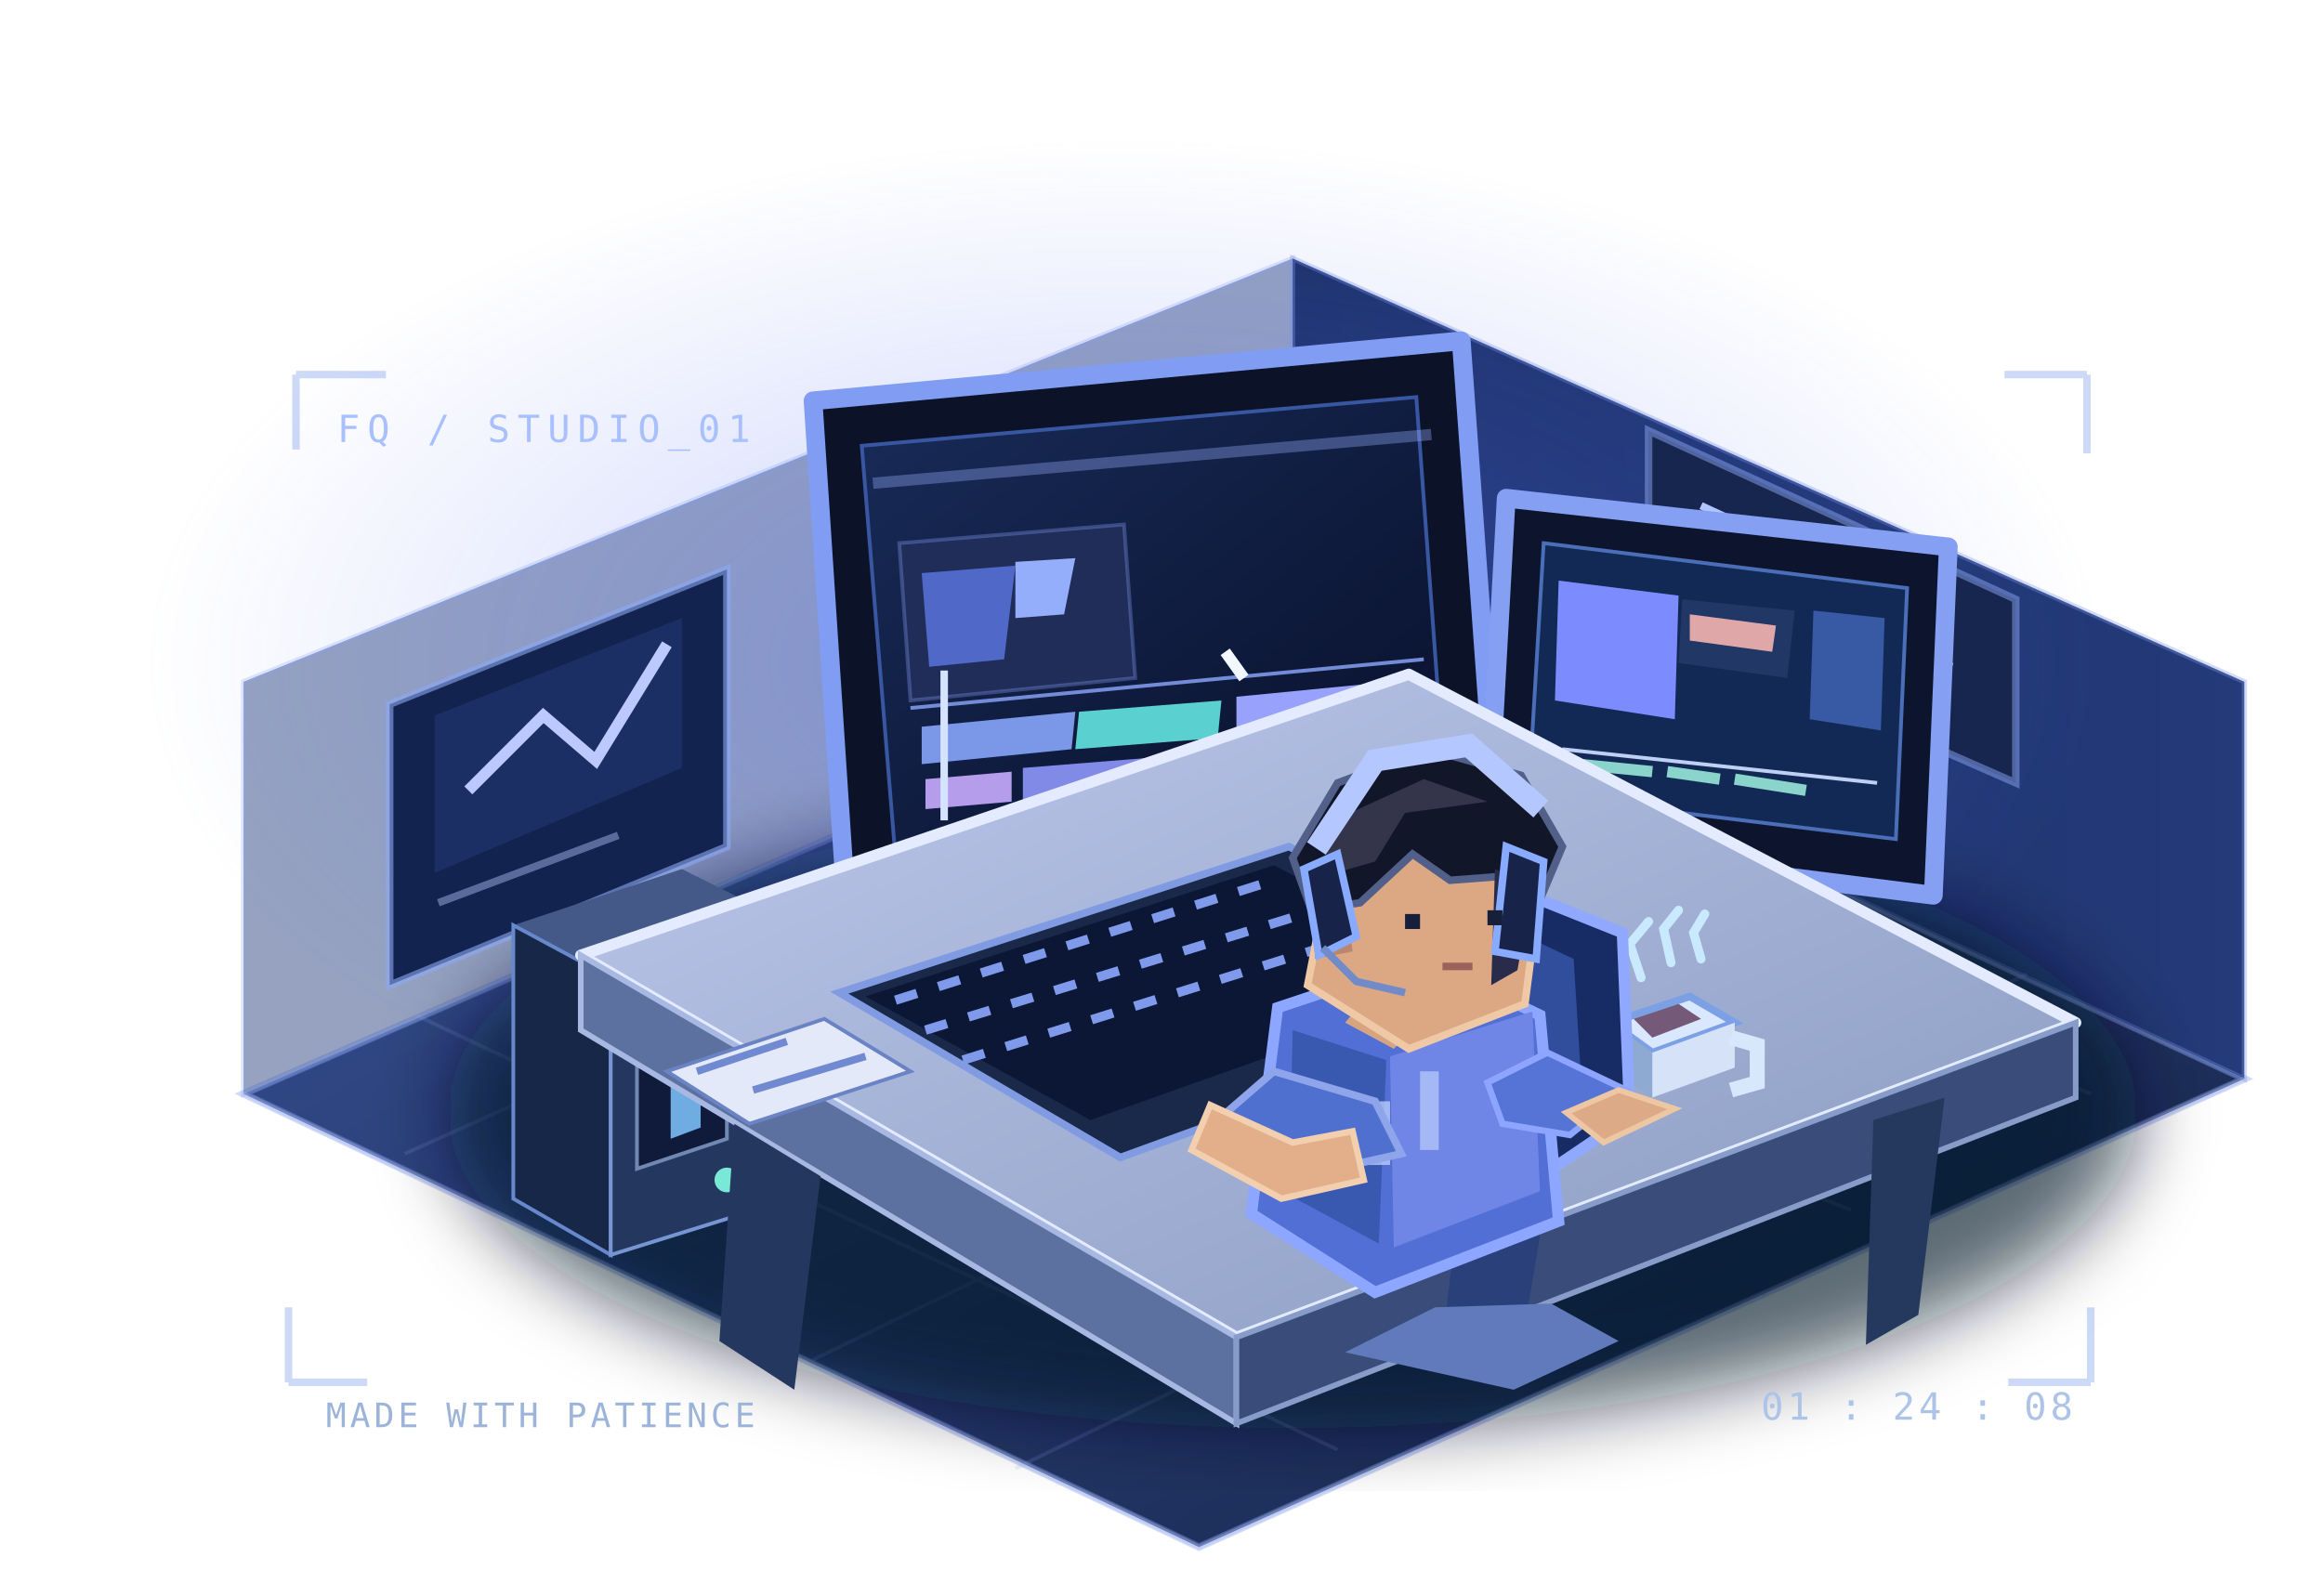
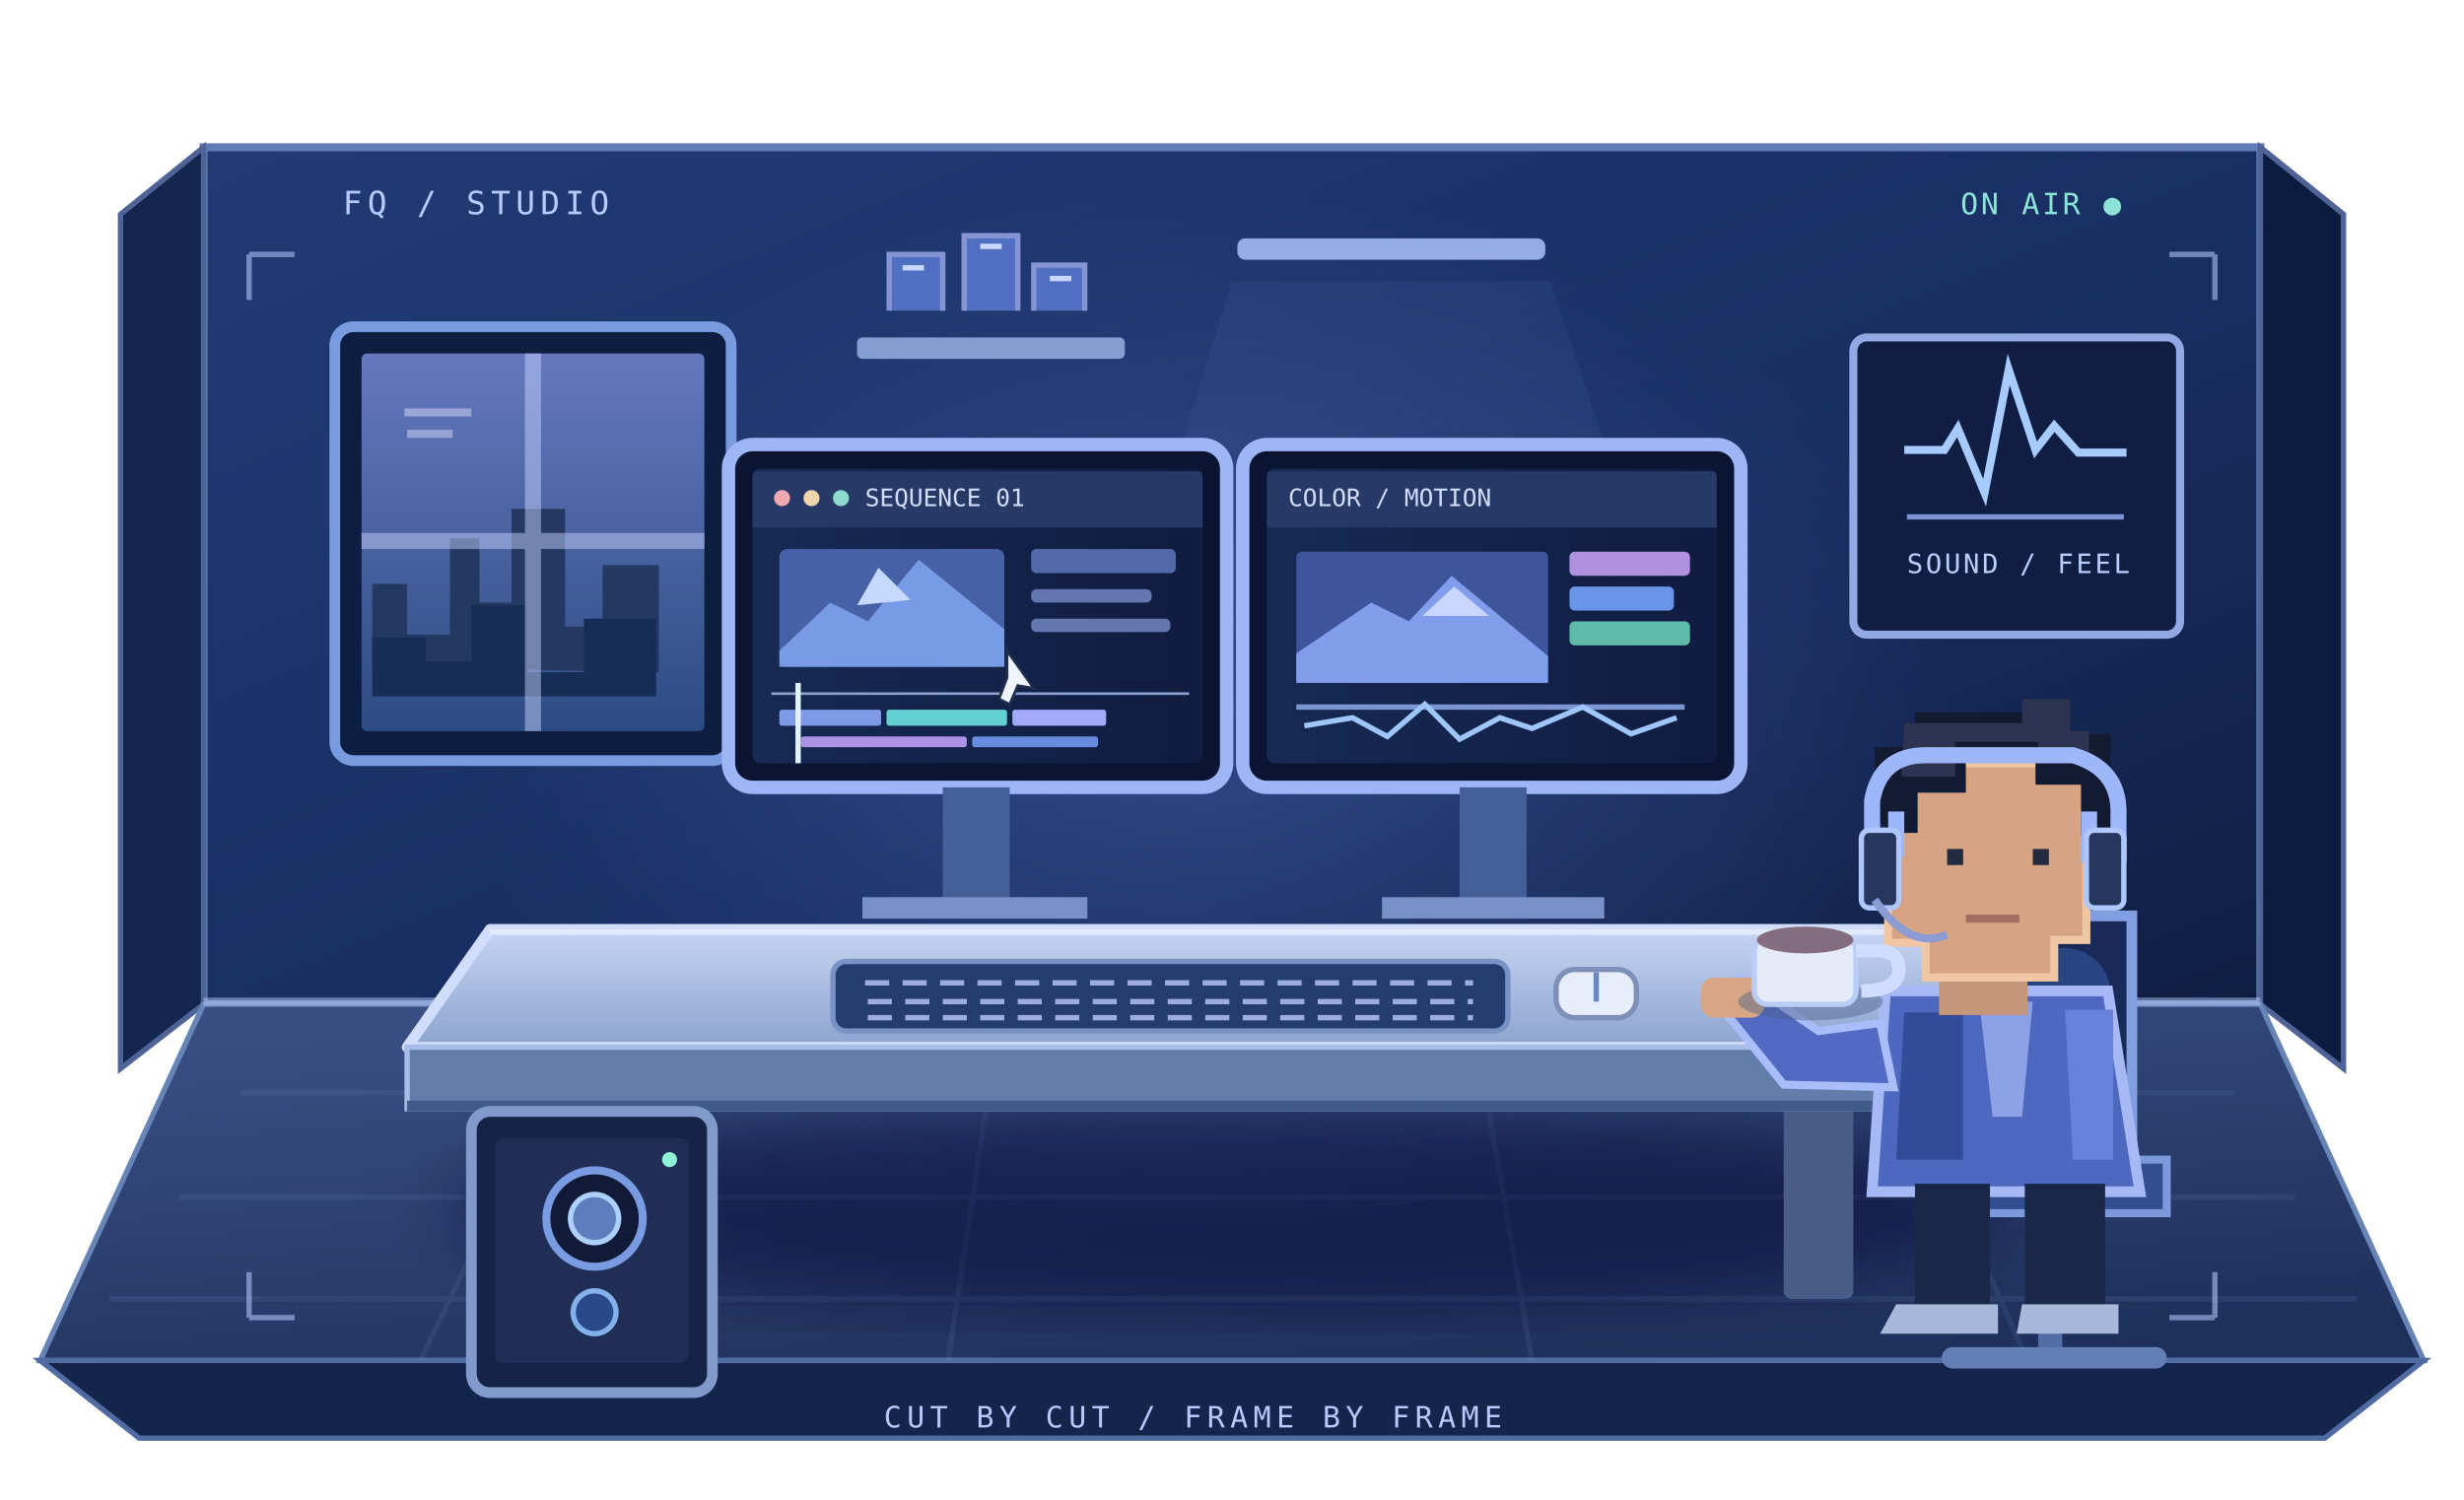
- <svg xmlns="http://www.w3.org/2000/svg" viewBox="0 0 620 426" role="img" aria-label="Isometric pixel artwork: mini Fiqri editing at a desk with dual monitors, headphones, a keyboard and a coffee mug.">
+ <svg xmlns="http://www.w3.org/2000/svg" viewBox="0 0 920 560" role="img" aria-label="A bright, carefully arranged pixel-isometric editing room with mini Fiqri, dual displays, a desk, computer, plants and coffee.">
  <defs>
-     <linearGradient id="fqfloor" x1="0" x2="0.95" y1="0.25" y2="1">
-       <stop stop-color="#344c8e" />
-       <stop offset="1" stop-color="#142447" />
+     <linearGradient id="room-wall" x1="0" x2="1" y1="0" y2="1">
+       <stop stop-color="#223b76" />
+       <stop offset=".57" stop-color="#182e62" />
+       <stop offset="1" stop-color="#101e43" />
    </linearGradient>
-     <linearGradient id="fqwall" x1="0" x2="1">
-       <stop stop-color="#1c3068" />
-       <stop offset="1" stop-color="#243a79" />
+     <linearGradient id="room-floor" x1=".2" x2=".7" y1="0" y2="1">
+       <stop stop-color="#394f84" />
+       <stop offset="1" stop-color="#1e305c" />
    </linearGradient>
-     <linearGradient id="fqscreen" x1="0" x2="1" y1="0" y2="1">
-       <stop stop-color="#182b58" />
-       <stop offset="1" stop-color="#080f29" />
+     <linearGradient id="tabletop" x1="0" x2="0" y1="0" y2="1">
+       <stop stop-color="#c6d4f2" />
+       <stop offset="1" stop-color="#8ca4cf" />
    </linearGradient>
-     <linearGradient id="fqdesk" x1="0" x2="1" y1="0" y2="1">
-       <stop stop-color="#bdc8ec" />
-       <stop offset="1" stop-color="#899abf" />
+     <linearGradient id="monitor" x1="0" x2="1">
+       <stop stop-color="#162a54" />
+       <stop offset="1" stop-color="#101c40" />
    </linearGradient>
-     <radialGradient id="fqbacklight">
-       <stop stop-color="#556ff0" stop-opacity=".33" />
-       <stop offset="1" stop-color="#556ff0" stop-opacity="0" />
+     <linearGradient id="sunset" x1="0" x2="0" y1="0" y2="1">
+       <stop stop-color="#6578bd" />
+       <stop offset="1" stop-color="#2d4b83" />
+     </linearGradient>
+     <radialGradient id="room-light">
+       <stop stop-color="#7899fb" stop-opacity=".25" />
+       <stop offset="1" stop-color="#7793f5" stop-opacity="0" />
    </radialGradient>
-     <filter id="fqshadow">
-       <feGaussianBlur stdDeviation="10" />
+     <filter id="room-shadow">
+       <feGaussianBlur stdDeviation="12" />
    </filter>
+     <clipPath id="screenA">
+       <rect x="281" y="175" width="168" height="110" rx="3" />
+     </clipPath>
+     <clipPath id="screenB">
+       <rect x="473" y="175" width="168" height="110" rx="3" />
+     </clipPath>
  </defs>
-   <path d="M65 292 345 170 599 288 320 413Z" fill="url(#fqfloor)" stroke="#8ca4e966" stroke-width="2" />
-   <path d="M65 292V182L345 69V170Z" fill="#263f7d7b" stroke="#86a2f542" stroke-width="1.4" />
-   <path d="M345 69 599 182V288L345 170Z" fill="url(#fqwall)" stroke="#7995e655" stroke-width="1.4" />
-   <path d="M65 292 320 413 599 288" fill="none" stroke="#a8bafa55" stroke-width="1.3" />
-   <path d="M108 308 382 185M162 335 434 210M217 363 484 233M271 392 541 260M111 271 357 387M171 245 425 359M234 221 494 323M301 186 558 292" fill="none" stroke="#95aef52a" stroke-width="1" />
-   <ellipse cx="345" cy="297" rx="225" ry="84" fill="#000a24a3" filter="url(#fqshadow)" />
-   <ellipse cx="300" cy="177" rx="260" ry="140" fill="url(#fqbacklight)" />
-   <path d="m104 188 90-36v74l-90 37Z" fill="#13234f" stroke="#8da9f498" stroke-width="2" />
-   <path d="m116 191 66-26v40l-66 28Z" fill="#1c2f65" />
-   <path d="m125 211 20-20 14 12 19-31" stroke="#bbc9ff" fill="none" stroke-width="3" />
-   <path d="m117 241 48-18" stroke="#b5c4fb70" stroke-width="2" />
-   <path d="m440 115 98 45v49l-98-43Z" fill="#17264e" stroke="#8ca5f37d" stroke-width="2" />
-   <path d="m454 135 26 12 15 21 26 10" stroke="#b1c6fe" stroke-width="2" fill="none" />
-   <path d="m457 152 63 28" stroke="#738ede95" stroke-width="2" />
-   <path d="m137 247 45-15 26 13-45 16Z" fill="#445987" />
-   <path d="m137 247 26 14v74l-26-15Z" fill="#172747" stroke="#6788cb" />
-   <path d="m163 261 45-16v76l-45 14Z" fill="#24375f" stroke="#7895d3" />
-   <path d="m170 278 24-8v34l-24 8Z" fill="#101b3b" stroke="#7188b3" />
-   <path d="m179 286 8-3v18l-8 3Z" fill="#80c6ff" opacity=".85" />
-   <circle cx="194" cy="315" r="3.3" fill="#79e8d7" />
-   <path d="M217 107 390 91 400 229 226 244Z" fill="#0c1329" stroke="#819df3" stroke-width="5" stroke-linejoin="round" class="fq-monitor-glow" />
-   <path d="M230 119 378 106 386 215 239 229Z" fill="url(#fqscreen)" stroke="#3856a1" />
-   <path d="m233 129 149-13" stroke="#9bb0ff5a" stroke-width="3" />
-   <path d="m240 145 60-5 3 41-60 6Z" fill="#202d59" stroke="#839af157" />
-   <path d="m246 153 25-2-3 25-20 2Z" fill="#5068c7" />
-   <path d="m271 150 16-1-3 15-13 1Z" fill="#95aefb" />
-   <path d="m243 189 137-13" stroke="#748cd8" />
-   <g class="fq-timeline-row">
-     <path d="m246 194 41-4-1 10-40 4Z" fill="#7a98e7" />
-     <path d="m288 190 38-3-1 10-38 3Z" fill="#5ad0d1" />
-     <path d="m330 186 41-4-1 10-40 4Z" fill="#98a1fb" />
+   <g class="fq-room-scene">
+     <path d="M76 55H844V375H76Z" fill="url(#room-wall)" stroke="#607cb4" stroke-width="3" />
+     <path d="M76 55L45 80V399L76 375Z" fill="#14264f" stroke="#4f6397" stroke-width="2" />
+     <path d="M844 55L875 80V399L844 375Z" fill="#0b1c40" stroke="#4f6397" stroke-width="2" />
+     <path d="M76 375H844L905 508H15Z" fill="url(#room-floor)" stroke="#6784b7" stroke-width="2" />
+     <path d="M15 508H905L868 537H52Z" fill="#14254b" stroke="#506aa2" stroke-width="2" />
+     <path d="M76 374H844" stroke="#bdd1ff78" stroke-width="3" />
+     <path d="M90 408H834M67 447H857M41 485H880M220 376 157 508M374 375 354 508M549 375 572 508M698 375 757 508" fill="none" stroke="#8ba9da1c" stroke-width="2" />
+     <ellipse cx="450" cy="265" rx="280" ry="195" fill="url(#room-light)" />
+     <rect x="125" y="122" width="148" height="162" rx="7" fill="#0d1e40" stroke="#789be0" stroke-width="4" />
+     <rect x="135" y="132" width="128" height="141" rx="2" fill="url(#sunset)" />
+     <path d="M139 249V218H152V237H168V201H179V225H191V190H211V234H225V211H246V251Z" fill="#243961" />
+     <path d="M139 260V238H159V247H176V226H197V251H218V231H245V260Z" fill="#162d57" />
+     <path d="M199 132v141M135 202h128" stroke="#c5d4ff7c" stroke-width="6" />
+     <path d="M151 154h25m-24 8h17" stroke="#e6e8ff6f" stroke-width="3" />
+     <rect x="692" y="126" width="122" height="111" rx="5" fill="#101e43" stroke="#92a9e3" stroke-width="3" />
+     <path d="M711 168h15l5-8 10 24 9-46 10 30 7-9 9 10h18" stroke="#a7cbff" stroke-width="3" fill="none" />
+     <path d="M712 193H793" stroke="#7b92d3" stroke-width="2" />
+     <text x="712" y="214" font-size="10" fill="#bbcfff" font-family="monospace" letter-spacing="1">SOUND / FEEL</text>
+     <rect x="320" y="126" width="100" height="8" rx="2" fill="#859ed1" />
+     <path d="M332 116V95H352V116M360 116V88H380V116M386 116V99H405V116" fill="#506fc0" stroke="#8595d3" stroke-width="2" />
+     <path d="M337 100h8M366 92h8M392 104h8" stroke="#c9d8ff" stroke-width="2" />
+     <rect x="462" y="89" width="115" height="8" rx="3" fill="#b2c9ff" opacity=".81" />
+     <path d="M460 105L419 238H623L579 105Z" fill="#9ab7ff" opacity=".055" />
  </g>
-   <g class="fq-timeline-row">
-     <path d="m247 208 23-2v8l-23 2Z" fill="#b69deb" />
-     <path d="m273 205 50-4v9l-50 4Z" fill="#818be7" />
-     <path d="m326 201 44-4v9l-44 4Z" fill="#5ac0bd" />
+   <ellipse cx="460" cy="451" rx="292" ry="39" fill="#000b2d75" filter="url(#room-shadow)" />
+   <g class="fq-workspace__screen fq-workspace__screen--a" data-studio-object="screen" tabindex="0" role="button" aria-label="Preview monitor: click to return to editing">
+     <rect x="272" y="166" width="186" height="128" rx="9" fill="#0a1533" stroke="#9fb6f6" stroke-width="5" />
+     <rect x="281" y="175" width="168" height="110" rx="3" fill="url(#monitor)" />
+     <g clip-path="url(#screenA)">
+       <path d="M281 176H449V197H281Z" fill="#273966" />
+       <circle cx="292" cy="186" r="3" fill="#f1a9b0" />
+       <circle cx="303" cy="186" r="3" fill="#eed5ac" />
+       <circle cx="314" cy="186" r="3" fill="#8ddbcc" />
+       <text x="323" y="189" font-size="9" fill="#d2deff" font-family="monospace">SEQUENCE 01</text>
+       <rect x="291" y="205" width="84" height="44" rx="3" fill="#4761a7" />
+       <path d="M291 243 310 225 324 232 343 209 375 235V249H291" fill="#789be5" />
+       <path d="M328 212 320 226 340 224Z" fill="#c5d9ff" />
+       <rect x="385" y="205" width="54" height="9" rx="2" fill="#526aa7" />
+       <rect x="385" y="220" width="45" height="5" rx="2" fill="#6376ae" />
+       <rect x="385" y="231" width="52" height="5" rx="2" fill="#6376ae" />
+       <path d="M288 259H444" stroke="#8aa1cf" stroke-width="1" />
+       <rect x="291" y="265" width="38" height="6" rx="1" fill="#7e99e8" />
+       <rect x="331" y="265" width="45" height="6" rx="1" fill="#63d0d2" />
+       <rect x="378" y="265" width="35" height="6" rx="1" fill="#a2aaf9" />
+       <rect x="299" y="275" width="62" height="4" rx="1" fill="#ad92e5" />
+       <rect x="363" y="275" width="47" height="4" rx="1" fill="#668cdf" />
+       <path class="fq-monitor-playhead" d="M298 255V285" stroke="#e3f2ff" stroke-width="2" />
+     </g>
+     <rect x="352" y="294" width="25" height="42" fill="#455f99" />
+     <path d="M322 335H406V343H322Z" fill="#7791c6" />
  </g>
-   <path class="fq-monitor-playhead" d="m252 179v40" stroke="#d5e3ff" stroke-width="2" />
-   <g class="fq-render-progress" opacity="0">
-     <path d="M250 139 363 129 367 174 254 185Z" fill="#08182f" stroke="#abbcff" />
-     <path d="m267 146 80-6" stroke="#d9e6ff" stroke-width="2" />
-     <rect x="269" y="157" width="68" height="5" rx="2" fill="#394977" />
-     <rect x="269" y="157" width="68" height="5" rx="2" fill="#83e8d9" class="fq-render-bar" style="transform-origin:269px 159px;transform:scaleX(.06)" />
-     <text x="271" y="177" fill="#dfeaff" font-size="8" font-family="monospace">EXPORTING...</text>
+   <g class="fq-workspace__screen fq-workspace__screen--b" data-studio-object="render" tabindex="0" role="button" aria-label="Output monitor: click to render the film">
+     <rect x="464" y="166" width="186" height="128" rx="9" fill="#0a1533" stroke="#9fb6f6" stroke-width="5" />
+     <rect x="473" y="175" width="168" height="110" rx="3" fill="url(#monitor)" />
+     <g clip-path="url(#screenB)">
+       <path d="M473 176H641V197H473Z" fill="#273966" />
+       <text x="481" y="189" font-size="9" fill="#d2deff" font-family="monospace">COLOR / MOTION</text>
+       <rect x="484" y="206" width="94" height="49" rx="2" fill="#3f559b" />
+       <path d="M484 244 512 225 526 232 542 215 578 245V255H484" fill="#829deb" />
+       <path d="M543 219 556 230H531Z" fill="#c9d6ff" />
+       <rect x="586" y="206" width="45" height="9" rx="2" fill="#af91df" />
+       <rect x="586" y="219" width="39" height="9" rx="2" fill="#6995e7" />
+       <rect x="586" y="232" width="45" height="9" rx="2" fill="#5fbba9" />
+       <path d="M484 264H629" stroke="#7c96d1" stroke-width="2" />
+       <path d="M487 271 505 268 518 275 532 263 545 276 560 268 572 272 591 264 609 274 626 268" stroke="#9fc6fa" stroke-width="2" fill="none" />
+     </g>
+     <g class="fq-render-progress" opacity="0">
+       <rect x="483" y="213" width="145" height="48" rx="6" fill="#0b1534" stroke="#c1d0ff" stroke-width="1" />
+       <text x="494" y="231" font-size="11" fill="#e6eeff" font-family="monospace">RENDERING...</text>
+       <rect x="495" y="239" width="120" height="7" rx="2" fill="#394870" />
+       <rect class="fq-render-bar" x="495" y="239" width="120" height="7" rx="2" fill="#88dbc8" />
+     </g>
+     <rect x="545" y="294" width="25" height="42" fill="#455f99" />
+     <path d="M516 335H599V343H516Z" fill="#7791c6" />
  </g>
-   <path d="m402 133 118 13-4 93-119-15Z" fill="#0d152e" stroke="#859ff2" stroke-width="5" stroke-linejoin="round" />
-   <path d="m412 145 97 12-3 67-98-12Z" fill="#112954" stroke="#4b6eb9" />
-   <path d="m416 155 32 4-1 33-32-5Z" fill="#7c8cff" />
-   <path d="m449 160 30 3-2 18-29-4Z" fill="#213765" />
-   <path d="m451 164 23 3-1 7-22-3Z" fill="#e0a7a9" />
-   <path d="m484 163 19 2-1 30-19-3Z" fill="#3859a4" />
-   <path d="m417 200 84 9" stroke="#bed0f4" />
-   <path d="m421 204 20 2m4 0 14 2m4 0 19 3" stroke="#8bd4cc" stroke-width="3" />
-   <path d="m295 231 17 20 37-13-10-13Z" fill="#7a8bbf" />
-   <path d="m440 225-1 25 36 7-9-24Z" fill="#6479b0" />
-   <path d="m155 255 221-75 178 93-224 84Z" fill="url(#fqdesk)" stroke="#e4ebff" stroke-width="3" stroke-linejoin="round" />
-   <path d="m155 255 175 102v23L155 275Z" fill="#5c719f" stroke="#a7b8e3" stroke-width="1.5" />
-   <path d="m330 357 224-84v20l-224 87Z" fill="#394c7a" stroke="#879cc9" stroke-width="1.5" />
-   <path d="m196 300-4 58 20 13 7-57Z" fill="#24375e" />
-   <path d="m500 299-2 60 14-8 7-58Z" fill="#25395e" />
-   <path d="m224 265 120-39 76 39-121 44Z" fill="#1a2949" stroke="#819be3" stroke-width="2" />
-   <path d="m231 266 109-35 58 30-107 38Z" fill="#0b1734" />
-   <path d="m239 267 101-32m-93 40 101-31m-91 39 102-32" stroke="#809aeb" stroke-width="2.5" stroke-dasharray="6 6" />
-   <path d="m366 260 18-7 17 10-18 7Z" fill="#d8deed" stroke="#6477b0" />
-   <path d="m178 286 42-14 23 14-43 14Z" fill="#e4e9fa" stroke="#6a83c4" />
-   <path d="m186 286 24-8m-9 13 30-9" stroke="#7089d0" stroke-width="2" />
-   <g class="fq-mini-mug">
-     <path d="m430 273 21-7 12 7-22 8Z" fill="#d9e7ff" stroke="#7ca0e6" stroke-width="2" />
-     <path d="m430 273 11 8v12l-11-8Z" fill="#8ea9d2" />
-     <path d="m441 281 22-8v12l-22 8Z" fill="#d6e2f8" />
-     <path d="m462 277 7 2v10l-7 2" stroke="#d7e8fc" fill="none" stroke-width="4" />
-     <path d="m436 272 12-4 6 4-13 5Z" fill="#755978" />
+   <g class="fq-workspace__furniture">
+     <rect x="227" y="380" width="26" height="105" rx="3" fill="#4a5d88" />
+     <rect x="666" y="380" width="26" height="105" rx="3" fill="#4a5d88" />
+     <path d="M183 347H727L758 391H152Z" fill="url(#tabletop)" stroke="#d1ddfc" stroke-width="4" stroke-linejoin="round" />
+     <path d="M152 391H758V414H152Z" fill="#637daa" stroke="#a7bce6" stroke-width="2" />
+     <path d="M152 413H758" stroke="#415a8b" stroke-width="4" />
+     <path d="M183 348H727" stroke="#f0f5ff8b" stroke-width="2" />
+     <rect x="311" y="359" width="252" height="26" rx="5" fill="#253c70" stroke="#7892c5" stroke-width="2" />
+     <path d="M323 367H550M324 374H550M324 380H550" stroke="#9aace0" stroke-width="2" stroke-dasharray="9 5" />
+     <rect x="581" y="362" width="30" height="18" rx="7" fill="#e8eef9" stroke="#7e90b8" stroke-width="2" />
+     <path d="M596 363V374" stroke="#6886c0" stroke-width="2" />
  </g>
-   <g class="fq-coffee-steam" stroke="#c9e9ff" fill="none" stroke-width="2.4" stroke-linecap="round">
-     <path d="m438 261-3-9 5-6m6 11-2-9 4-5m6 13-2-7 3-5" />
+   <g class="fq-workspace__pc">
+     <rect x="176" y="415" width="90" height="105" rx="7" fill="#152446" stroke="#829acb" stroke-width="4" />
+     <rect x="185" y="425" width="72" height="84" rx="3" fill="#202e56" />
+     <circle cx="222" cy="455" r="18" fill="#111a36" stroke="#789be2" stroke-width="3" />
+     <circle cx="222" cy="455" r="9" fill="#5e7dbd" stroke="#acd0ff" stroke-width="2" />
+     <circle cx="222" cy="490" r="8" fill="#2a4988" stroke="#83b2eb" stroke-width="2" />
+     <circle cx="250" cy="433" r="2.8" fill="#8ff4d7" />
  </g>
-   <path d="m357 286 45-15 31 25-43 22Z" fill="#384e90" stroke="#7795ed" stroke-width="2" />
-   <path d="m365 248 38-11 30 12 2 49-34 23-36-27Z" fill="#172b65" stroke="#90a9ff" stroke-width="3" />
-   <path d="m371 256 30-9 19 9 2 32-25 15-26-18Z" fill="#304e9b" />
-   <path d="m390 315-4 35 21 4 6-36Z" fill="#2a407a" />
-   <path d="m383 349-24 12 45 10 28-13-18-10Z" fill="#607abc" />
-   <g class="fq-avatar-bob fq-pixel-shadow">
-     <path d="m341 269 39-13 31 15 5 55-49 19-33-21Z" fill="#516fd4" stroke="#8da6ff" stroke-width="3" class="fq-pixel" />
-     <path d="m345 275 25 8-2 49-24-13Z" fill="#3959b0" class="fq-pixel" />
-     <path d="m371 282 38-12 2 48-39 15Z" fill="#6f86e6" class="fq-pixel" />
-     <path d="m359 273 13 7 13-13-15-7Z" fill="#d7a482" class="fq-pixel" />
-     <rect x="364" y="294" width="7" height="17" fill="#c7d8ff" opacity=".7" class="fq-pixel" />
-     <rect x="379" y="286" width="5" height="21" fill="#c7d8ff" opacity=".6" class="fq-pixel" />
-     <path d="m355 232 17-12 26 2 13 15-4 31-31 12-27-17Z" fill="#dca884" stroke="#efc8a5" stroke-width="2" class="fq-pixel" />
-     <path d="m350 242 9-5 2 17-10 2Z" fill="#b9876d" class="fq-pixel" />
-     <path d="m350 243-5-14 12-20 24-9 25 7 11 19-8 19-9-11-13 1-10-7-14 13Z" fill="#111629" stroke="#526089" stroke-width="2" class="fq-pixel" />
-     <path d="m356 219 24-11 17 6-22 3-8 13-14 4Z" fill="#34354a" class="fq-pixel" />
-     <path d="m399 232 10 4-4 23-7 4Z" fill="#292b4b" class="fq-pixel" />
-     <path d="m353 224 14-21 25-4 17 15" stroke="#b4c7ff" stroke-width="6" fill="none" stroke-linecap="square" />
-     <path d="m348 232 9-4 5 22-10 5Z" fill="#172349" stroke="#88aaff" stroke-width="2" class="fq-pixel" />
-     <path d="m402 226 10 4-2 26-11-2Z" fill="#172349" stroke="#88aaff" stroke-width="2" class="fq-pixel" />
-     <path d="m353 253 9 9 13 3" stroke="#718bc9" fill="none" stroke-width="2" />
-     <rect x="375" y="244" width="4" height="4" fill="#17203a" class="fq-pixel" />
-     <rect x="397" y="243" width="4" height="4" fill="#17203a" class="fq-pixel" />
-     <rect x="385" y="257" width="8" height="2" fill="#9b625b" class="fq-pixel" />
+   <g class="fq-workspace__chair">
+     <path d="M731 342H796V452H731Z" rx="12" fill="#192a5a" stroke="#819ee0" stroke-width="4" />
+     <rect x="740" y="354" width="48" height="82" rx="17" fill="#284481" />
+     <path d="M724 433H809V453H724Z" fill="#334d91" stroke="#7c99d8" stroke-width="3" />
+     <rect x="761" y="451" width="9" height="54" fill="#536ea5" />
+     <path d="M729 507H805" stroke="#647fb6" stroke-width="8" stroke-linecap="round" />
  </g>
-   <g class="fq-avatar-arm fq-pixel">
-     <path d="m340 286 27 8 7 14-31 7-18-16Z" fill="#5070cf" stroke="#8fa5eb" stroke-width="2" />
-     <path d="m323 295 22 10 16-3 3 13-22 5-24-13Z" fill="#e3af8b" stroke="#f2cfaf" stroke-width="1.7" />
+   <g class="fq-workspace__avatar" data-studio-object="avatar" role="button" tabindex="0" aria-label="Mini Fiqri: click to wave hello">
+     <g class="fq-workspace__avatar-body">
+       <path d="M704 370H787L799 445H699Z" fill="#4f68bf" stroke="#a7b9f4" stroke-width="4" />
+       <path d="M711 378H733V433H708Z" fill="#344b9a" />
+       <path d="M771 377H789V433H774Z" fill="#6882d9" />
+       <path d="M739 374H759L755 417H744Z" fill="#b5c6ff" opacity=".6" />
+       <rect x="715" y="442" width="28" height="46" fill="#192849" />
+       <rect x="756" y="442" width="30" height="46" fill="#192849" />
+       <path d="M708 487H746V498H702Z" fill="#a7b8da" />
+       <path d="M755 487H791V498H753Z" fill="#a7b8da" />
+     </g>
+     <g class="fq-workspace__avatar-head">
+       <rect x="724" y="354" width="33" height="25" fill="#c59679" />
+       <path d="M705 285H779V351H767V365H719V352H705Z" fill="#d6a483" stroke="#f0c6a5" stroke-width="3" />
+       <path d="M700 304V279H715V266H768V274H788V312H777V293H760V284H734V296H716V311H705Z" fill="#121b32" />
+       <path d="M711 270H755V261H773V273H780V285H761V277H730V290H710Z" fill="#2c3451" />
+       <rect x="727" y="317" width="6" height="6" fill="#232b41" />
+       <rect x="759" y="317" width="6" height="6" fill="#232b41" />
+       <path d="M734 343H754" stroke="#a36d61" stroke-width="3" />
+       <path d="M708 303V317H699V299Q702 282 719 282H774Q791 287 791 303V319H780V303" stroke="#9eb6fa" stroke-width="6" fill="none" />
+       <rect x="695" y="310" width="14" height="29" rx="3" fill="#26365e" stroke="#afc7fc" stroke-width="2" />
+       <rect x="779" y="310" width="14" height="29" rx="3" fill="#26365e" stroke="#afc7fc" stroke-width="2" />
+       <path d="M700 336Q713 355 727 349" stroke="#8b9bd4" stroke-width="3" fill="none" />
+     </g>
+     <g class="fq-workspace__avatar-arm">
+       <path d="M702 382L679 385L650 365L641 374L666 405L707 406Z" fill="#526ac1" stroke="#a9bdfa" stroke-width="3" />
+       <rect x="635" y="365" width="24" height="15" rx="5" fill="#d8a685" />
+     </g>
  </g>
-   <path d="m397 289 16-8 21 10-15 12-18-3Z" fill="#5574d6" stroke="#8da5ff" stroke-width="1.7" />
-   <path d="m418 297 14-6 15 5-19 9Z" fill="#dcaa86" stroke="#edc6a3" stroke-width="1.5" />
-   <path d="M79 100v20m0-20h24M557 100h-22m22 0v21M77 369v-20m0 20h21M558 369h-22m22 0v-20" stroke="#8aa7ec6e" stroke-width="2" fill="none" />
-   <text x="90" y="118" font-family="monospace" font-size="10" letter-spacing="2" fill="#a9c0ff">FQ / STUDIO_01</text>
-   <text x="470" y="379" font-family="monospace" font-size="10" letter-spacing="1" fill="#adc4e8">01 : 24 : 08</text>
-   <text x="87" y="381" font-family="monospace" font-size="9" letter-spacing="1" fill="#9cb4d9">MADE WITH PATIENCE</text>
-   <path class="fq-cursor" d="m327 174 5 7" fill="none" stroke="#f3f8ff" stroke-width="3" />
+   <g class="fq-workspace__coffee" data-studio-object="coffee" role="button" tabindex="0" aria-label="Coffee cup: click to take a break">
+     <ellipse cx="676" cy="374" rx="27" ry="7" fill="#4c5f8b73" />
+     <rect x="655" y="350" width="38" height="25" rx="5" fill="#e6ebfa" stroke="#bacdf5" stroke-width="2" />
+     <path d="M693 355H701Q709 355 709 362Q709 370 695 370" stroke="#d1ddff" stroke-width="5" fill="none" />
+     <ellipse cx="674" cy="351" rx="18" ry="5" fill="#846d7e" />
+     <g class="fq-coffee-steam" opacity="0" fill="none" stroke="#effaff" stroke-width="3" stroke-linecap="round">
+       <path d="M665 339q-7-9 0-16t0-15M675 336q7-10 0-17t0-14M684 339q-6-9 0-16t0-11" />
+     </g>
+   </g>
+   <path class="fq-workspace__cursor" d="M376 243l10 14-6-1-3 7-4-2 3-8Z" fill="#f1f5ff" stroke="#1f2e4c" stroke-width="1" />
+   <text x="128" y="80" font-size="12" font-family="monospace" fill="#b8cbff" letter-spacing="2">FQ / STUDIO</text>
+   <text x="732" y="80" font-size="11" font-family="monospace" fill="#8de3d5" letter-spacing="1">ON AIR  ●</text>
+   <path d="M93 95v17m0-17h17M827 95h-17m17 0v17M93 492v-17m0 17h17M827 492h-17m17 0v-17" fill="none" stroke="#b6ccff8f" stroke-width="2" />
+   <text x="330" y="533" font-size="11" font-family="monospace" fill="#b9c8ff" letter-spacing="2">CUT BY CUT / FRAME BY FRAME</text>
</svg>
